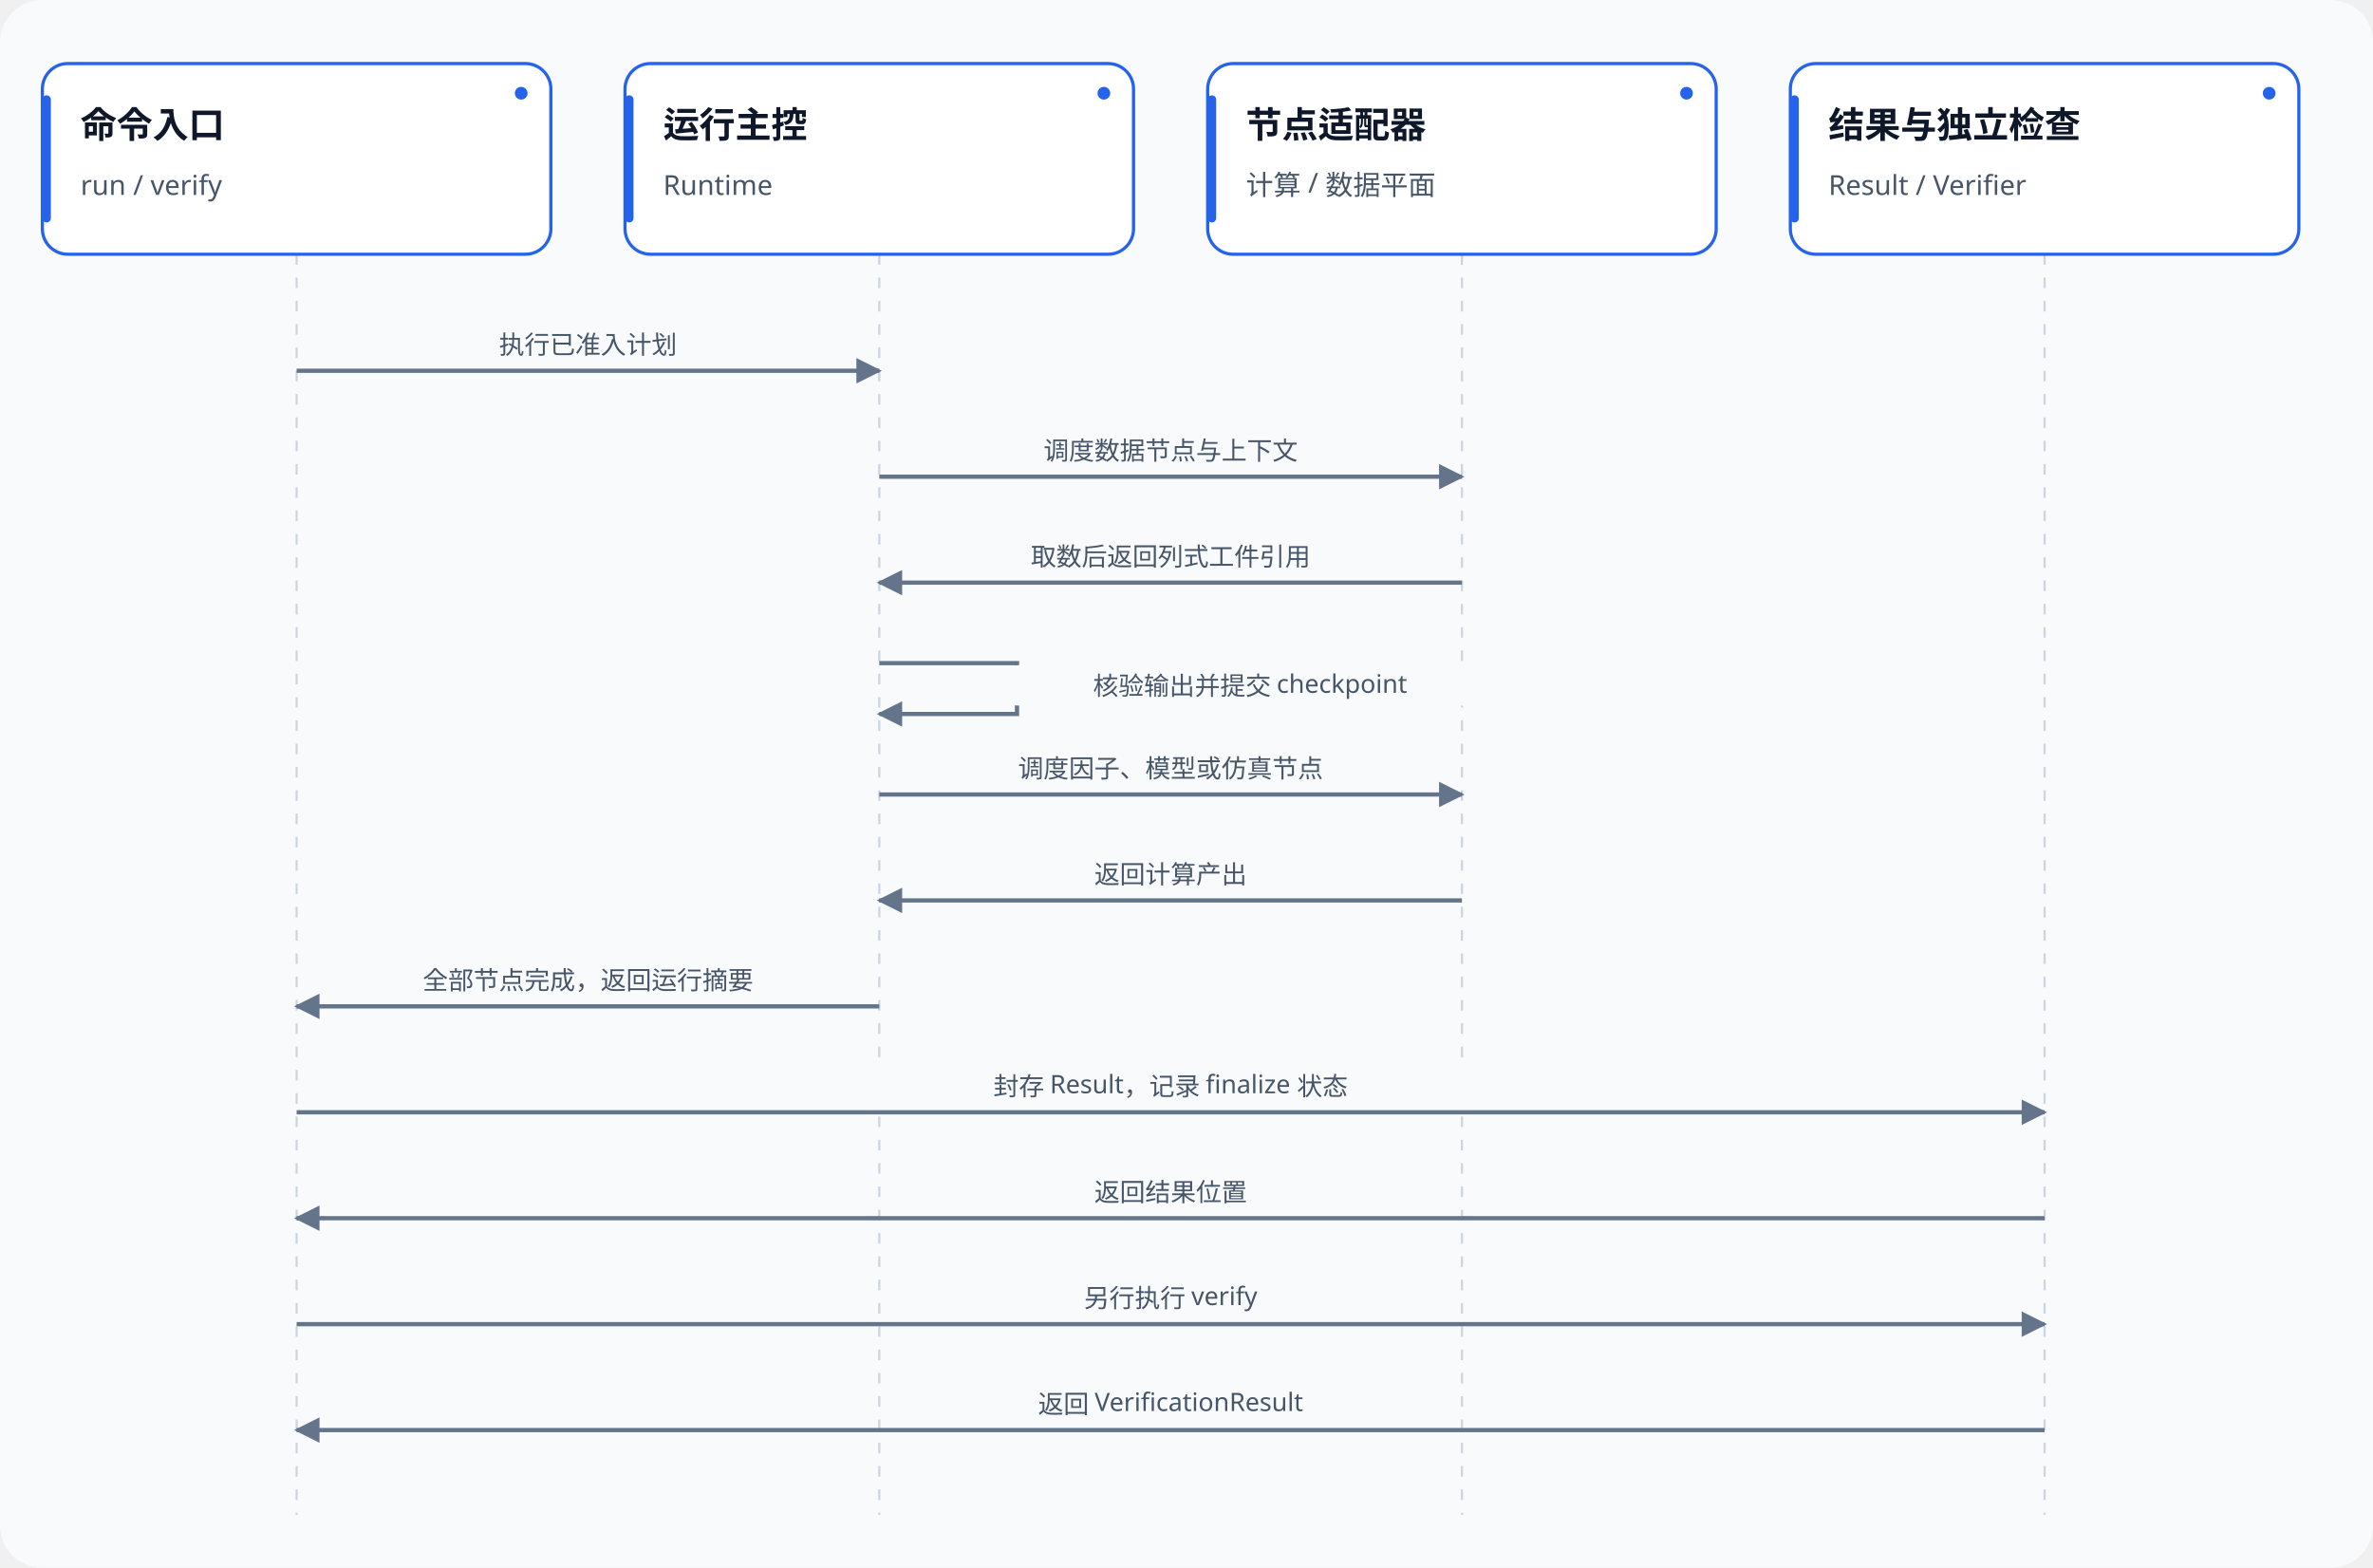
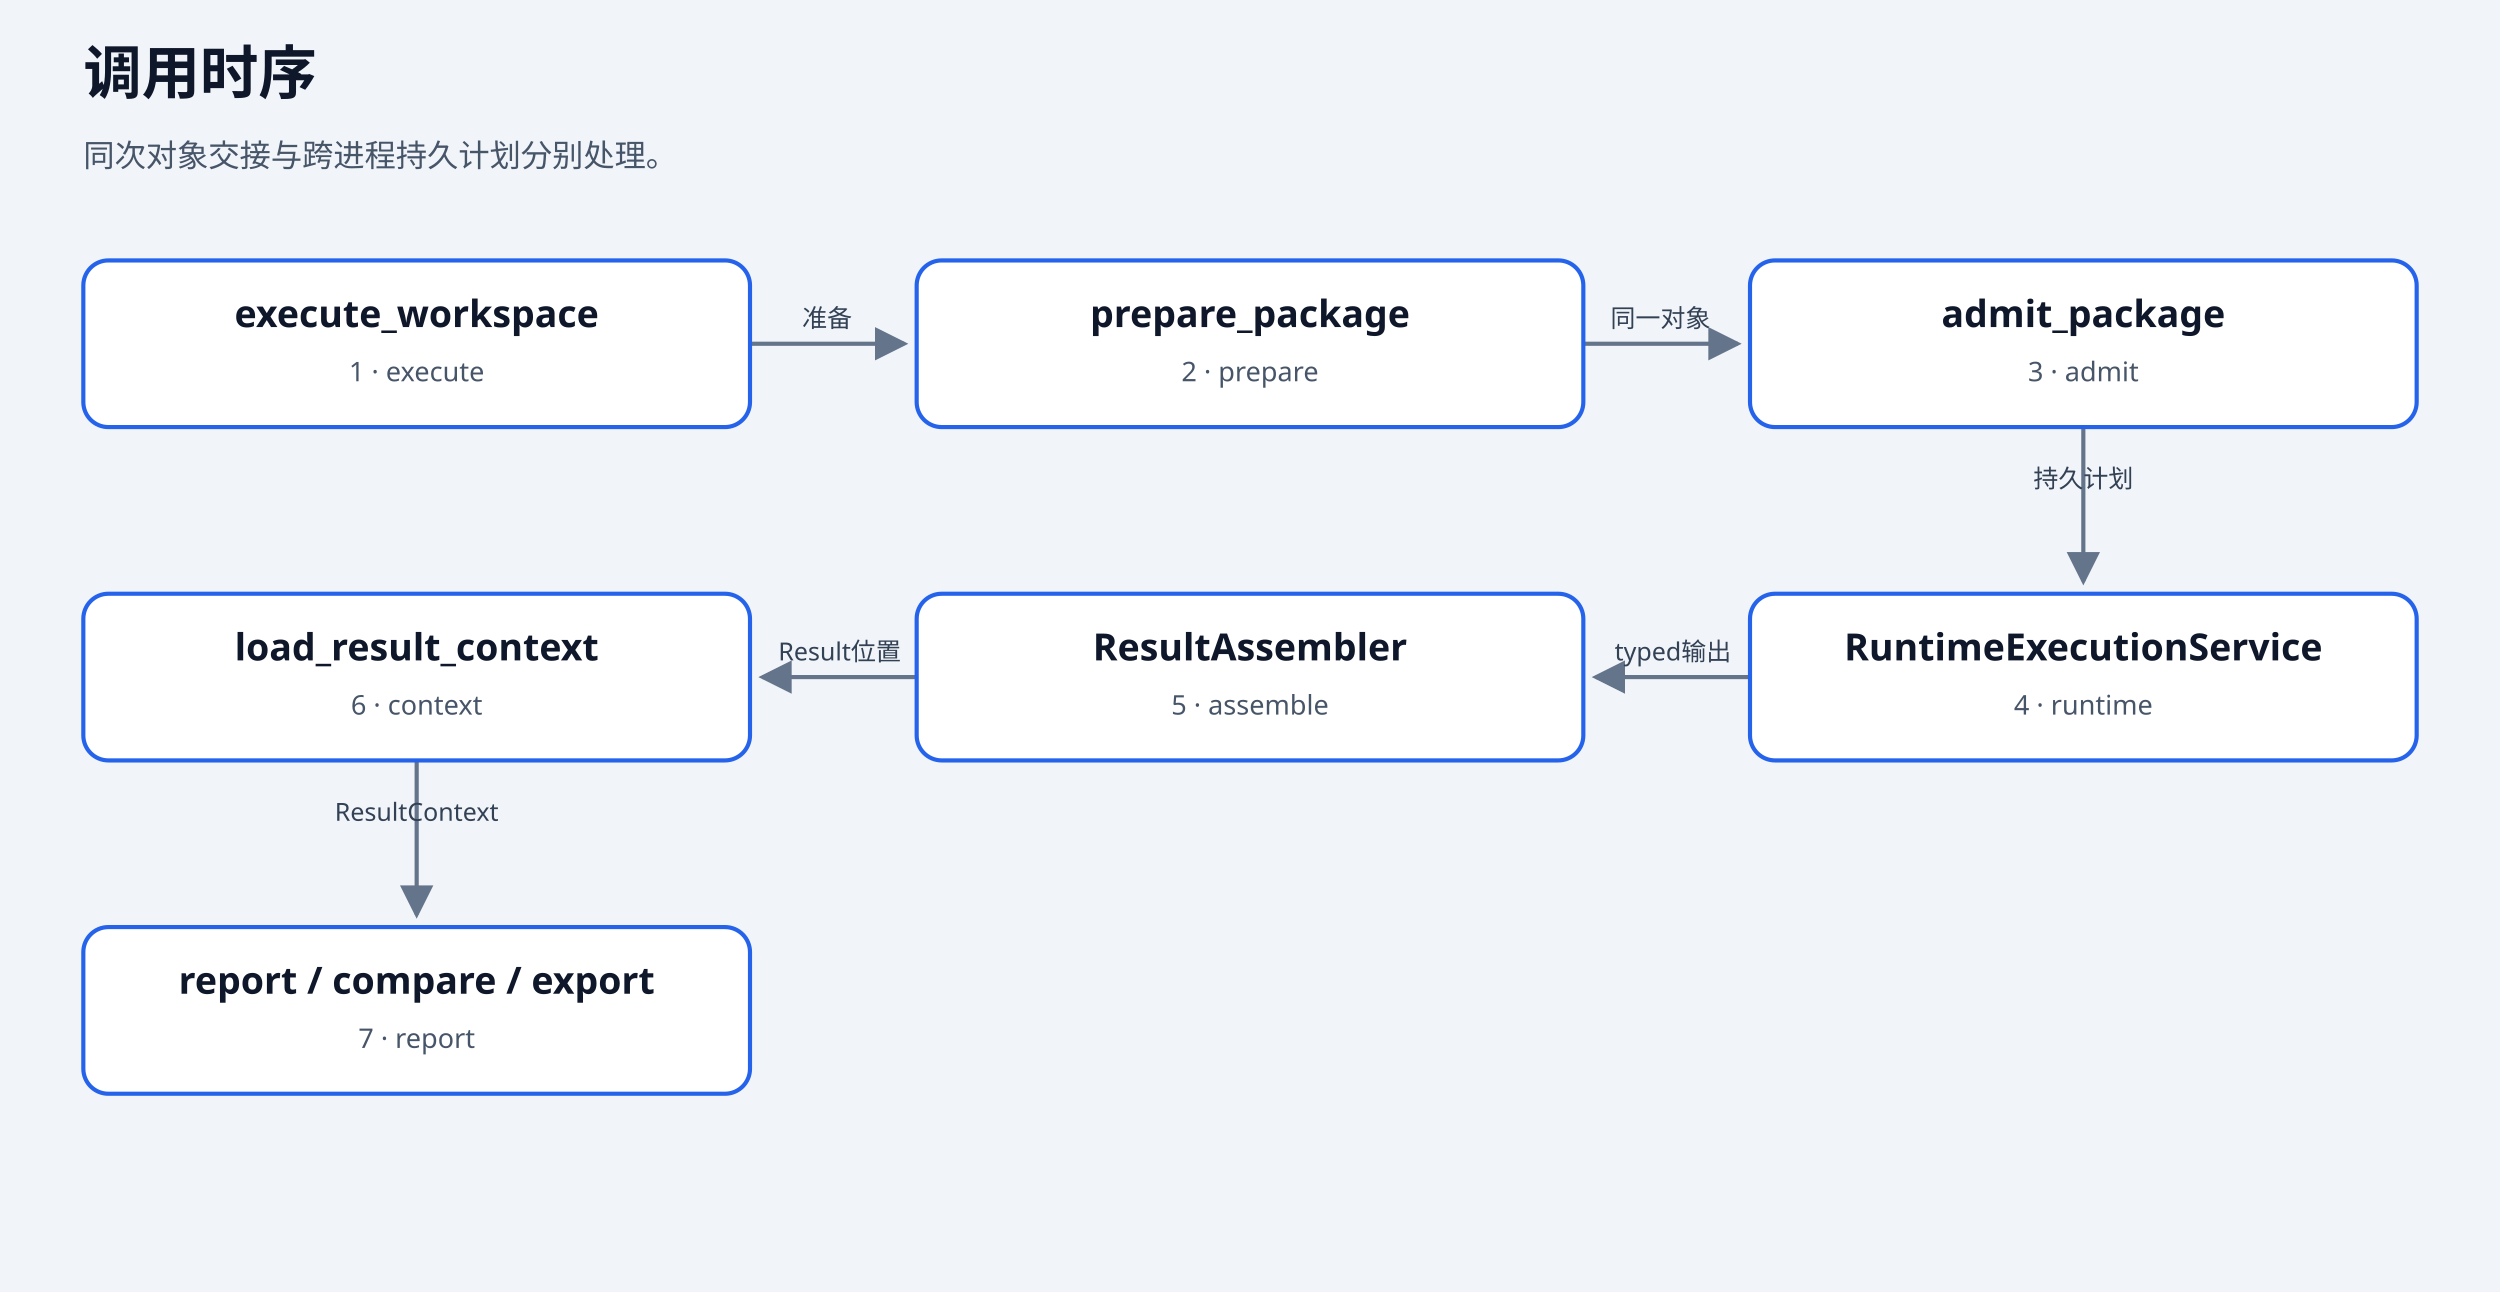
- <svg xmlns="http://www.w3.org/2000/svg" viewBox="0 0 1120 740" role="img" aria-label="一次运行中，谁先调用谁">
+ <svg xmlns="http://www.w3.org/2000/svg" viewBox="0 0 1200 620" role="img" aria-label="调用时序" font-family="Microsoft YaHei, 微软雅黑" font-weight="400">
  <defs>
-     <marker id="arrow" viewBox="0 0 10 10" refX="9" refY="5" markerWidth="6" markerHeight="6" orient="auto-start-reverse">
-       <path d="M 0 0 L 10 5 L 0 10 z" fill="#64748b" />
+     <marker id="arrow" markerWidth="8" markerHeight="8" refX="7" refY="4" orient="auto">
+       <path d="M0,0 L8,4 L0,8" fill="#64748b" />
    </marker>
  </defs>
-   <style>text{font-family:"Microsoft YaHei","微软雅黑",sans-serif;font-style:normal}.node{cursor:pointer}.node:focus{outline:none}.node:focus-visible&gt;rect:first-of-type{stroke-dasharray:4 3}.dim{opacity:.17}.highlight&gt;rect:first-of-type{stroke-width:4}.edge{transition:opacity .15s}</style>
-   <rect width="1120" height="740" rx="20" fill="#f8fafc" />
-   <line x1="140" x2="140" y1="120" y2="715" stroke="#cbd5e1" stroke-dasharray="5 6" />
-   <line x1="415" x2="415" y1="120" y2="715" stroke="#cbd5e1" stroke-dasharray="5 6" />
-   <line x1="690" x2="690" y1="120" y2="715" stroke="#cbd5e1" stroke-dasharray="5 6" />
-   <line x1="965" x2="965" y1="120" y2="715" stroke="#cbd5e1" stroke-dasharray="5 6" />
-   <g class="edge" data-from="cli" data-to="runtime">
-     <path d="M140,175 L415,175" fill="none" stroke="#64748b" stroke-width="2" marker-end="url(#arrow)" />
-     <rect x="228.5" y="153" width="98" height="19" rx="5" fill="#f8fafc" />
-     <text x="277.5" y="167" font-size="12" fill="#475569" font-weight="400" text-anchor="middle">执行已准入计划</text>
+   <rect width="100%" height="100%" fill="#f1f5f9" />
+   <text x="40" y="45" font-size="28" font-weight="700" fill="#0f172a">调用时序</text>
+   <text x="40" y="80" font-size="15" fill="#475569">同次对象交接与跨进程持久计划分别处理。</text>
+   <path d="M360,165 L434,165" stroke="#64748b" stroke-width="2" fill="none" marker-end="url(#arrow)" />
+   <text x="397" y="157" text-anchor="middle" font-size="12" fill="#334155">准备</text>
+   <path d="M760,165 L834,165" stroke="#64748b" stroke-width="2" fill="none" marker-end="url(#arrow)" />
+   <text x="797" y="157" text-anchor="middle" font-size="12" fill="#334155">同一对象</text>
+   <path d="M1000,205 L1000,279" stroke="#64748b" stroke-width="2" fill="none" marker-end="url(#arrow)" />
+   <text x="1000" y="234" text-anchor="middle" font-size="12" fill="#334155">持久计划</text>
+   <path d="M840,325 L766,325" stroke="#64748b" stroke-width="2" fill="none" marker-end="url(#arrow)" />
+   <text x="803" y="317" text-anchor="middle" font-size="12" fill="#334155">typed输出</text>
+   <path d="M440,325 L366,325" stroke="#64748b" stroke-width="2" fill="none" marker-end="url(#arrow)" />
+   <text x="403" y="317" text-anchor="middle" font-size="12" fill="#334155">Result位置</text>
+   <path d="M200,365 L200,439" stroke="#64748b" stroke-width="2" fill="none" marker-end="url(#arrow)" />
+   <text x="200" y="394" text-anchor="middle" font-size="12" fill="#334155">ResultContext</text>
+   <g>
+     <rect x="40" y="125" width="320" height="80" rx="12" fill="#ffffff" stroke="#2563eb" stroke-width="2" />
+     <text x="200" y="157" text-anchor="middle" font-size="18" font-weight="700" fill="#0f172a">execute_workspace</text>
+     <text x="200" y="183" text-anchor="middle" font-size="13" fill="#475569">1 · execute</text>
  </g>
-   <g class="edge" data-from="runtime" data-to="adapter">
-     <path d="M415,225 L690,225" fill="none" stroke="#64748b" stroke-width="2" marker-end="url(#arrow)" />
-     <rect x="485.5" y="203" width="134" height="19" rx="5" fill="#f8fafc" />
-     <text x="552.5" y="217" font-size="12" fill="#475569" font-weight="400" text-anchor="middle">调度数据节点与上下文</text>
+   <g>
+     <rect x="440" y="125" width="320" height="80" rx="12" fill="#ffffff" stroke="#2563eb" stroke-width="2" />
+     <text x="600" y="157" text-anchor="middle" font-size="18" font-weight="700" fill="#0f172a">prepare_package</text>
+     <text x="600" y="183" text-anchor="middle" font-size="13" fill="#475569">2 · prepare</text>
  </g>
-   <g class="edge" data-from="adapter" data-to="runtime">
-     <path d="M690,275 L415,275" fill="none" stroke="#64748b" stroke-width="2" marker-end="url(#arrow)" />
-     <rect x="479.5" y="253" width="146" height="19" rx="5" fill="#f8fafc" />
-     <text x="552.5" y="267" font-size="12" fill="#475569" font-weight="400" text-anchor="middle">取数后返回列式工件引用</text>
+   <g>
+     <rect x="840" y="125" width="320" height="80" rx="12" fill="#ffffff" stroke="#2563eb" stroke-width="2" />
+     <text x="1000" y="157" text-anchor="middle" font-size="18" font-weight="700" fill="#0f172a">admit_package</text>
+     <text x="1000" y="183" text-anchor="middle" font-size="13" fill="#475569">3 · admit</text>
  </g>
-   <g class="edge" data-from="runtime" data-to="runtime">
-     <path d="M415,313 L480,313 L480,337 L415,337" fill="none" stroke="#64748b" stroke-width="2" marker-end="url(#arrow)" />
-     <rect x="475" y="314" width="230" height="19" rx="5" fill="#f8fafc" />
-     <text x="590" y="328" font-size="12" fill="#475569" font-weight="400" text-anchor="middle">核验输出并提交 checkpoint</text>
+   <g>
+     <rect x="840" y="285" width="320" height="80" rx="12" fill="#ffffff" stroke="#2563eb" stroke-width="2" />
+     <text x="1000" y="317" text-anchor="middle" font-size="18" font-weight="700" fill="#0f172a">RuntimeExecutionService</text>
+     <text x="1000" y="343" text-anchor="middle" font-size="13" fill="#475569">4 · runtime</text>
  </g>
-   <g class="edge" data-from="runtime" data-to="adapter">
-     <path d="M415,375 L690,375" fill="none" stroke="#64748b" stroke-width="2" marker-end="url(#arrow)" />
-     <rect x="473.5" y="353" width="158" height="19" rx="5" fill="#f8fafc" />
-     <text x="552.5" y="367" font-size="12" fill="#475569" font-weight="400" text-anchor="middle">调度因子、模型或仿真节点</text>
+   <g>
+     <rect x="440" y="285" width="320" height="80" rx="12" fill="#ffffff" stroke="#2563eb" stroke-width="2" />
+     <text x="600" y="317" text-anchor="middle" font-size="18" font-weight="700" fill="#0f172a">ResultAssembler</text>
+     <text x="600" y="343" text-anchor="middle" font-size="13" fill="#475569">5 · assemble</text>
  </g>
-   <g class="edge" data-from="adapter" data-to="runtime">
-     <path d="M690,425 L415,425" fill="none" stroke="#64748b" stroke-width="2" marker-end="url(#arrow)" />
-     <rect x="509.5" y="403" width="86" height="19" rx="5" fill="#f8fafc" />
-     <text x="552.5" y="417" font-size="12" fill="#475569" font-weight="400" text-anchor="middle">返回计算产出</text>
+   <g>
+     <rect x="40" y="285" width="320" height="80" rx="12" fill="#ffffff" stroke="#2563eb" stroke-width="2" />
+     <text x="200" y="317" text-anchor="middle" font-size="18" font-weight="700" fill="#0f172a">load_result_context</text>
+     <text x="200" y="343" text-anchor="middle" font-size="13" fill="#475569">6 · context</text>
  </g>
-   <g class="edge" data-from="runtime" data-to="cli">
-     <path d="M415,475 L140,475" fill="none" stroke="#64748b" stroke-width="2" marker-end="url(#arrow)" />
-     <rect x="192.5" y="453" width="170" height="19" rx="5" fill="#f8fafc" />
-     <text x="277.5" y="467" font-size="12" fill="#475569" font-weight="400" text-anchor="middle">全部节点完成，返回运行摘要</text>
-   </g>
-   <g class="edge" data-from="cli" data-to="store">
-     <path d="M140,525 L965,525" fill="none" stroke="#64748b" stroke-width="2" marker-end="url(#arrow)" />
-     <rect x="401.5" y="503" width="302" height="19" rx="5" fill="#f8fafc" />
-     <text x="552.5" y="517" font-size="12" fill="#475569" font-weight="400" text-anchor="middle">封存 Result，记录 finalize 状态</text>
-   </g>
-   <g class="edge" data-from="store" data-to="cli">
-     <path d="M965,575 L140,575" fill="none" stroke="#64748b" stroke-width="2" marker-end="url(#arrow)" />
-     <rect x="509.5" y="553" width="86" height="19" rx="5" fill="#f8fafc" />
-     <text x="552.5" y="567" font-size="12" fill="#475569" font-weight="400" text-anchor="middle">返回结果位置</text>
-   </g>
-   <g class="edge" data-from="cli" data-to="store">
-     <path d="M140,625 L965,625" fill="none" stroke="#64748b" stroke-width="2" marker-end="url(#arrow)" />
-     <rect x="479.5" y="603" width="146" height="19" rx="5" fill="#f8fafc" />
-     <text x="552.5" y="617" font-size="12" fill="#475569" font-weight="400" text-anchor="middle">另行执行 verify</text>
-   </g>
-   <g class="edge" data-from="store" data-to="cli">
-     <path d="M965,675 L140,675" fill="none" stroke="#64748b" stroke-width="2" marker-end="url(#arrow)" />
-     <rect x="419.5" y="653" width="266" height="19" rx="5" fill="#f8fafc" />
-     <text x="552.5" y="667" font-size="12" fill="#475569" font-weight="400" text-anchor="middle">返回 VerificationResult</text>
-   </g>
-   <g class="node" data-id="cli" tabindex="0" role="button" aria-pressed="false" aria-label="命令入口">
-     <rect x="20" y="30" width="240" height="90" rx="12" fill="white" stroke="#2563eb" stroke-width="1.5" />
-     <rect x="20" y="45" width="4" height="60" rx="2" fill="#2563eb" />
-     <text x="38" y="65" font-size="17" fill="#0f172a" font-weight="700" text-anchor="start">命令入口</text>
-     <text x="38" y="92" font-size="13" fill="#475569" font-weight="400" text-anchor="start">run / verify</text>
-     <circle cx="246" cy="44" r="3" fill="#2563eb" />
-   </g>
-   <g class="node" data-id="runtime" tabindex="0" role="button" aria-pressed="false" aria-label="运行主控">
-     <rect x="295" y="30" width="240" height="90" rx="12" fill="white" stroke="#2563eb" stroke-width="1.5" />
-     <rect x="295" y="45" width="4" height="60" rx="2" fill="#2563eb" />
-     <text x="313" y="65" font-size="17" fill="#0f172a" font-weight="700" text-anchor="start">运行主控</text>
-     <text x="313" y="92" font-size="13" fill="#475569" font-weight="400" text-anchor="start">Runtime</text>
-     <circle cx="521" cy="44" r="3" fill="#2563eb" />
-   </g>
-   <g class="node" data-id="adapter" tabindex="0" role="button" aria-pressed="false" aria-label="节点适配器">
-     <rect x="570" y="30" width="240" height="90" rx="12" fill="white" stroke="#2563eb" stroke-width="1.5" />
-     <rect x="570" y="45" width="4" height="60" rx="2" fill="#2563eb" />
-     <text x="588" y="65" font-size="17" fill="#0f172a" font-weight="700" text-anchor="start">节点适配器</text>
-     <text x="588" y="92" font-size="13" fill="#475569" font-weight="400" text-anchor="start">计算 / 数据平面</text>
-     <circle cx="796" cy="44" r="3" fill="#2563eb" />
-   </g>
-   <g class="node" data-id="store" tabindex="0" role="button" aria-pressed="false" aria-label="结果与独立检查">
-     <rect x="845" y="30" width="240" height="90" rx="12" fill="white" stroke="#2563eb" stroke-width="1.5" />
-     <rect x="845" y="45" width="4" height="60" rx="2" fill="#2563eb" />
-     <text x="863" y="65" font-size="17" fill="#0f172a" font-weight="700" text-anchor="start">结果与独立检查</text>
-     <text x="863" y="92" font-size="13" fill="#475569" font-weight="400" text-anchor="start">Result / Verifier</text>
-     <circle cx="1071" cy="44" r="3" fill="#2563eb" />
+   <g>
+     <rect x="40" y="445" width="320" height="80" rx="12" fill="#ffffff" stroke="#2563eb" stroke-width="2" />
+     <text x="200" y="477" text-anchor="middle" font-size="18" font-weight="700" fill="#0f172a">report / compare / export</text>
+     <text x="200" y="503" text-anchor="middle" font-size="13" fill="#475569">7 · report</text>
  </g>
</svg>
